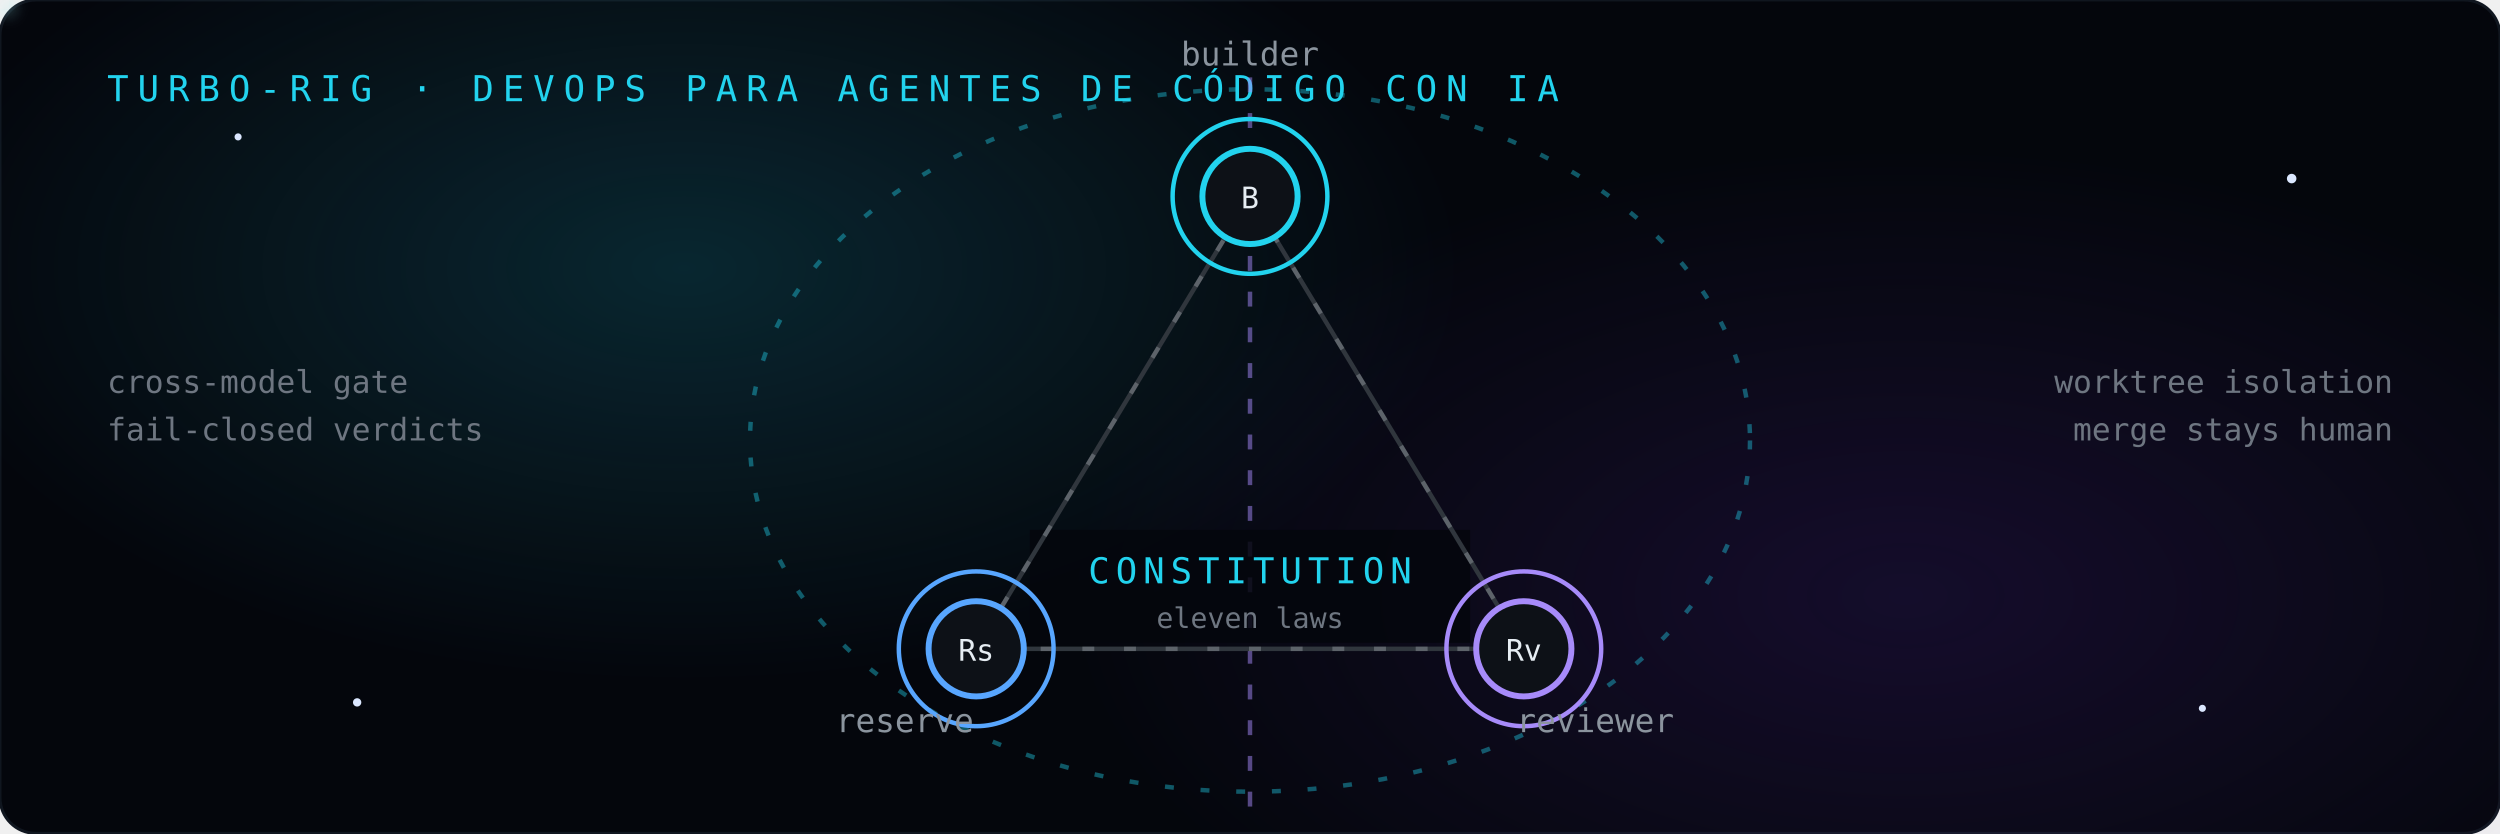
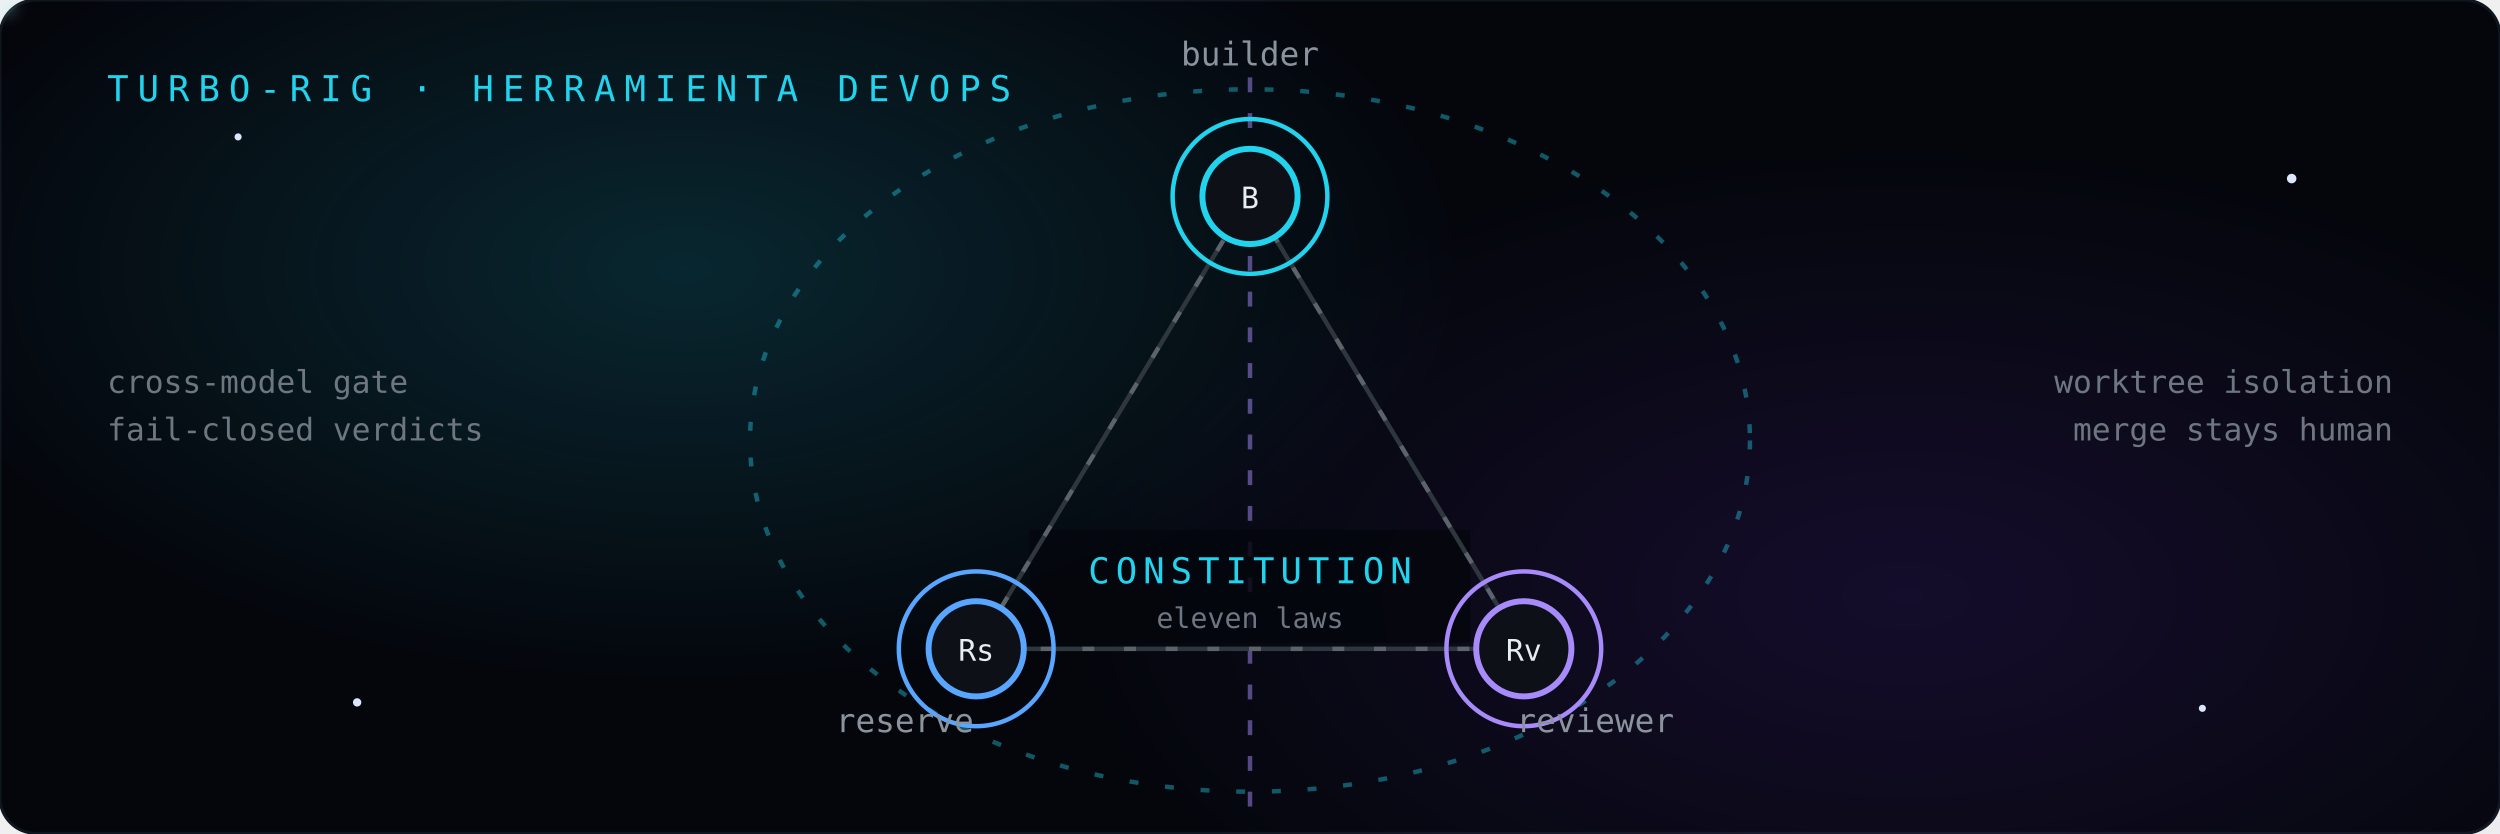
<svg xmlns="http://www.w3.org/2000/svg" width="840" height="280" viewBox="0 0 840 280" role="img" aria-label="Turbo Rig, herramienta DevOps para agentes de código con IA: un triángulo de carriles builder, reviewer y reserva dentro del lazo, sobre una espina constitucional. Compuerta de revisión entre modelos, veredictos fail-closed, la fusión queda en manos humanas.">
  <defs>
    <filter id="trglow" x="-120%" y="-120%" width="340%" height="340%">
      <feGaussianBlur stdDeviation="3" />
    </filter>
    <radialGradient id="traur">
      <stop offset="0" stop-color="#22d3ee" stop-opacity="0.16" />
      <stop offset="1" stop-color="#22d3ee" stop-opacity="0" />
    </radialGradient>
    <radialGradient id="traur2">
      <stop offset="0" stop-color="#7c3aed" stop-opacity="0.14" />
      <stop offset="1" stop-color="#7c3aed" stop-opacity="0" />
    </radialGradient>
  </defs>
  <rect width="840" height="280" rx="12" fill="#04060c" stroke="#10161f" />
  <ellipse cx="230" cy="90" rx="260" ry="140" fill="url(#traur)">
    <animateTransform attributeName="transform" type="translate" values="0 0; 40 18; -24 10; 0 0" dur="24s" repeatCount="indefinite" />
  </ellipse>
  <ellipse cx="640" cy="200" rx="280" ry="150" fill="url(#traur2)">
    <animateTransform attributeName="transform" type="translate" values="0 0; -36 14; 20 -10; 0 0" dur="30s" repeatCount="indefinite" />
  </ellipse>
  <g>
    <circle cx="80" cy="46" r="1.2" fill="#dbe7ff">
      <animate attributeName="opacity" values="0.08;0.8;0.08" dur="3.2s" repeatCount="indefinite" />
    </circle>
    <circle cx="770" cy="60" r="1.6" fill="#dbe7ff">
      <animate attributeName="opacity" values="0.08;0.8;0.08" dur="2.9s" begin="-1.4s" repeatCount="indefinite" />
    </circle>
    <circle cx="740" cy="238" r="1.2" fill="#dbe7ff">
      <animate attributeName="opacity" values="0.08;0.8;0.08" dur="3.9s" begin="-2.1s" repeatCount="indefinite" />
    </circle>
    <circle cx="120" cy="236" r="1.4" fill="#dbe7ff">
      <animate attributeName="opacity" values="0.08;0.8;0.08" dur="3.5s" begin="-0.6s" repeatCount="indefinite" />
    </circle>
  </g>
-   <text x="36" y="34" font-family="ui-monospace, SFMono-Regular, Menlo, Consolas, monospace" font-size="12" letter-spacing="3" fill="#22d3ee">TURBO-RIG · DEVOPS PARA AGENTES DE CÓDIGO CON IA</text>
+   <text x="36" y="34" font-family="ui-monospace, SFMono-Regular, Menlo, Consolas, monospace" font-size="12" letter-spacing="3" fill="#22d3ee">TURBO-RIG · HERRAMIENTA DEVOPS</text>
  <ellipse cx="420" cy="148" rx="168" ry="118" fill="none" stroke="#22d3ee" stroke-width="1.5" stroke-opacity="0.4" stroke-dasharray="3 9">
    <animate attributeName="stroke-dashoffset" from="0" to="-48" dur="6s" repeatCount="indefinite" />
  </ellipse>
  <line x1="420" y1="26" x2="420" y2="272" stroke="#a78bfa" stroke-width="1.5" stroke-opacity="0.5" stroke-dasharray="5 7">
    <animate attributeName="stroke-dashoffset" from="0" to="-24" dur="2.2s" repeatCount="indefinite" />
  </line>
  <rect x="346" y="178" width="148" height="38" fill="#04060c" opacity="0.85" />
  <path d="M420,66 L512,218 L328,218 Z" fill="none" stroke="#30363d" stroke-width="1.5" />
  <path d="M420,66 L512,218 L328,218 Z" fill="none" stroke="#e6edf3" stroke-width="1.5" stroke-opacity="0.25" stroke-dasharray="4 10">
    <animate attributeName="stroke-dashoffset" from="0" to="-28" dur="2s" repeatCount="indefinite" />
  </path>
  <circle cx="420" cy="66" r="26" fill="none" stroke="#22d3ee" stroke-width="1.5">
    <animate attributeName="opacity" values="0.08;0.7;0.08" dur="7s" begin="0s" repeatCount="indefinite" />
  </circle>
  <circle cx="512" cy="218" r="26" fill="none" stroke="#a78bfa" stroke-width="1.5">
    <animate attributeName="opacity" values="0.08;0.7;0.08" dur="7s" begin="2.33s" repeatCount="indefinite" />
  </circle>
  <circle cx="328" cy="218" r="26" fill="none" stroke="#58a6ff" stroke-width="1.5">
    <animate attributeName="opacity" values="0.08;0.7;0.08" dur="7s" begin="4.67s" repeatCount="indefinite" />
  </circle>
  <circle cx="420" cy="66" r="16" fill="#0d1117" stroke="#22d3ee" stroke-width="2" />
  <circle cx="512" cy="218" r="16" fill="#0d1117" stroke="#a78bfa" stroke-width="2" />
  <circle cx="328" cy="218" r="16" fill="#0d1117" stroke="#58a6ff" stroke-width="2" />
  <g font-family="ui-monospace, SFMono-Regular, Menlo, Consolas, monospace" font-size="10" fill="#e6edf3" text-anchor="middle">
    <text x="420" y="70">B</text>
    <text x="512" y="222">Rv</text>
    <text x="328" y="222">Rs</text>
  </g>
  <circle r="3.5" fill="#ffffff" filter="url(#trglow)">
    <animateMotion dur="7s" begin="-2.5s" repeatCount="indefinite" path="M420,66 L512,218 L328,218 Z" />
  </circle>
  <circle r="3" fill="#22d3ee" filter="url(#trglow)">
    <animateMotion dur="11s" begin="-4s" repeatCount="indefinite" path="M588,148 A 168,118 0 1,1 252,148 A 168,118 0 1,1 588,148" />
  </circle>
  <text x="420" y="196" text-anchor="middle" font-family="ui-monospace, SFMono-Regular, Menlo, Consolas, monospace" font-size="12" letter-spacing="2" fill="#22d3ee">CONSTITUTION</text>
  <text x="420" y="211" text-anchor="middle" font-family="ui-monospace, SFMono-Regular, Menlo, Consolas, monospace" font-size="9.5" fill="#6e7681">eleven laws</text>
  <g font-family="ui-monospace, SFMono-Regular, Menlo, Consolas, monospace" font-size="11" fill="#8b949e" text-anchor="middle">
    <text x="420" y="22" font-family="ui-monospace, SFMono-Regular, Menlo, Consolas, monospace" font-size="11" fill="#8b949e" text-anchor="middle">builder</text>
    <text x="536" y="246">reviewer</text>
    <text x="304" y="246">reserve</text>
  </g>
  <g font-family="ui-monospace, SFMono-Regular, Menlo, Consolas, monospace" font-size="10.5" fill="#6e7681">
    <text x="36" y="132">cross-model gate</text>
    <text x="36" y="148">fail-closed verdicts</text>
    <text x="804" y="132" text-anchor="end">worktree isolation</text>
    <text x="804" y="148" text-anchor="end">merge stays human</text>
  </g>
</svg>
